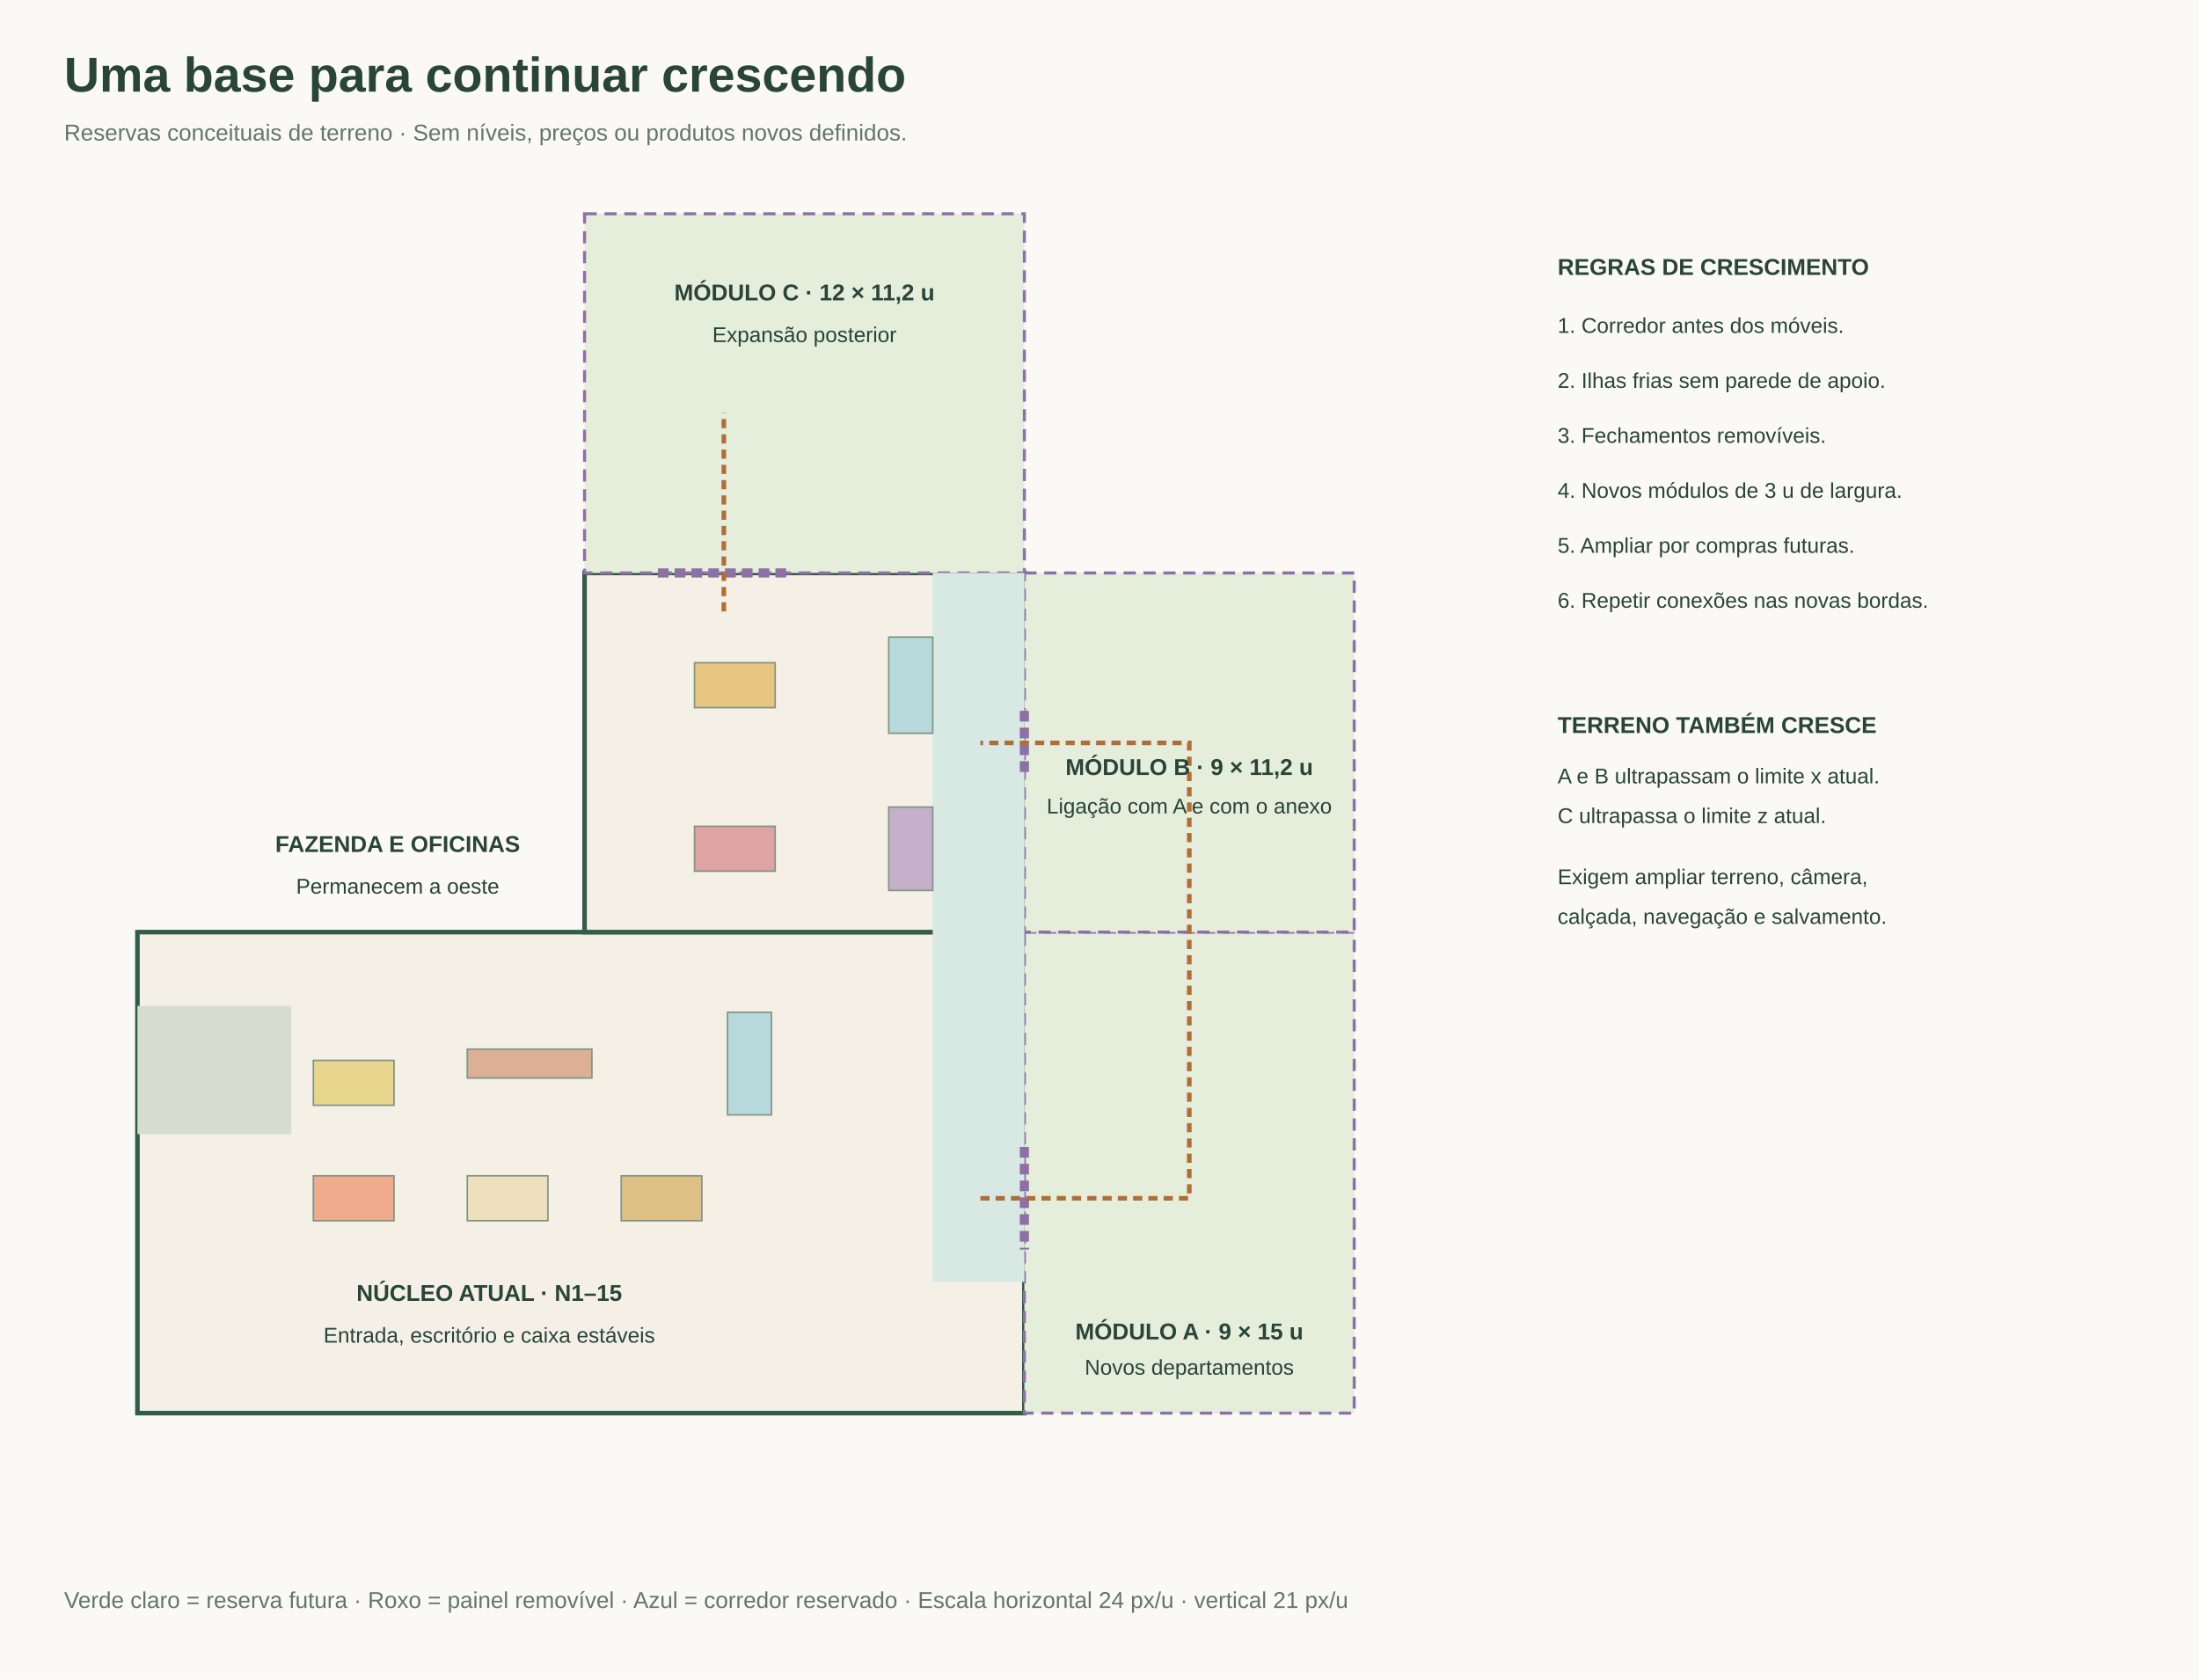
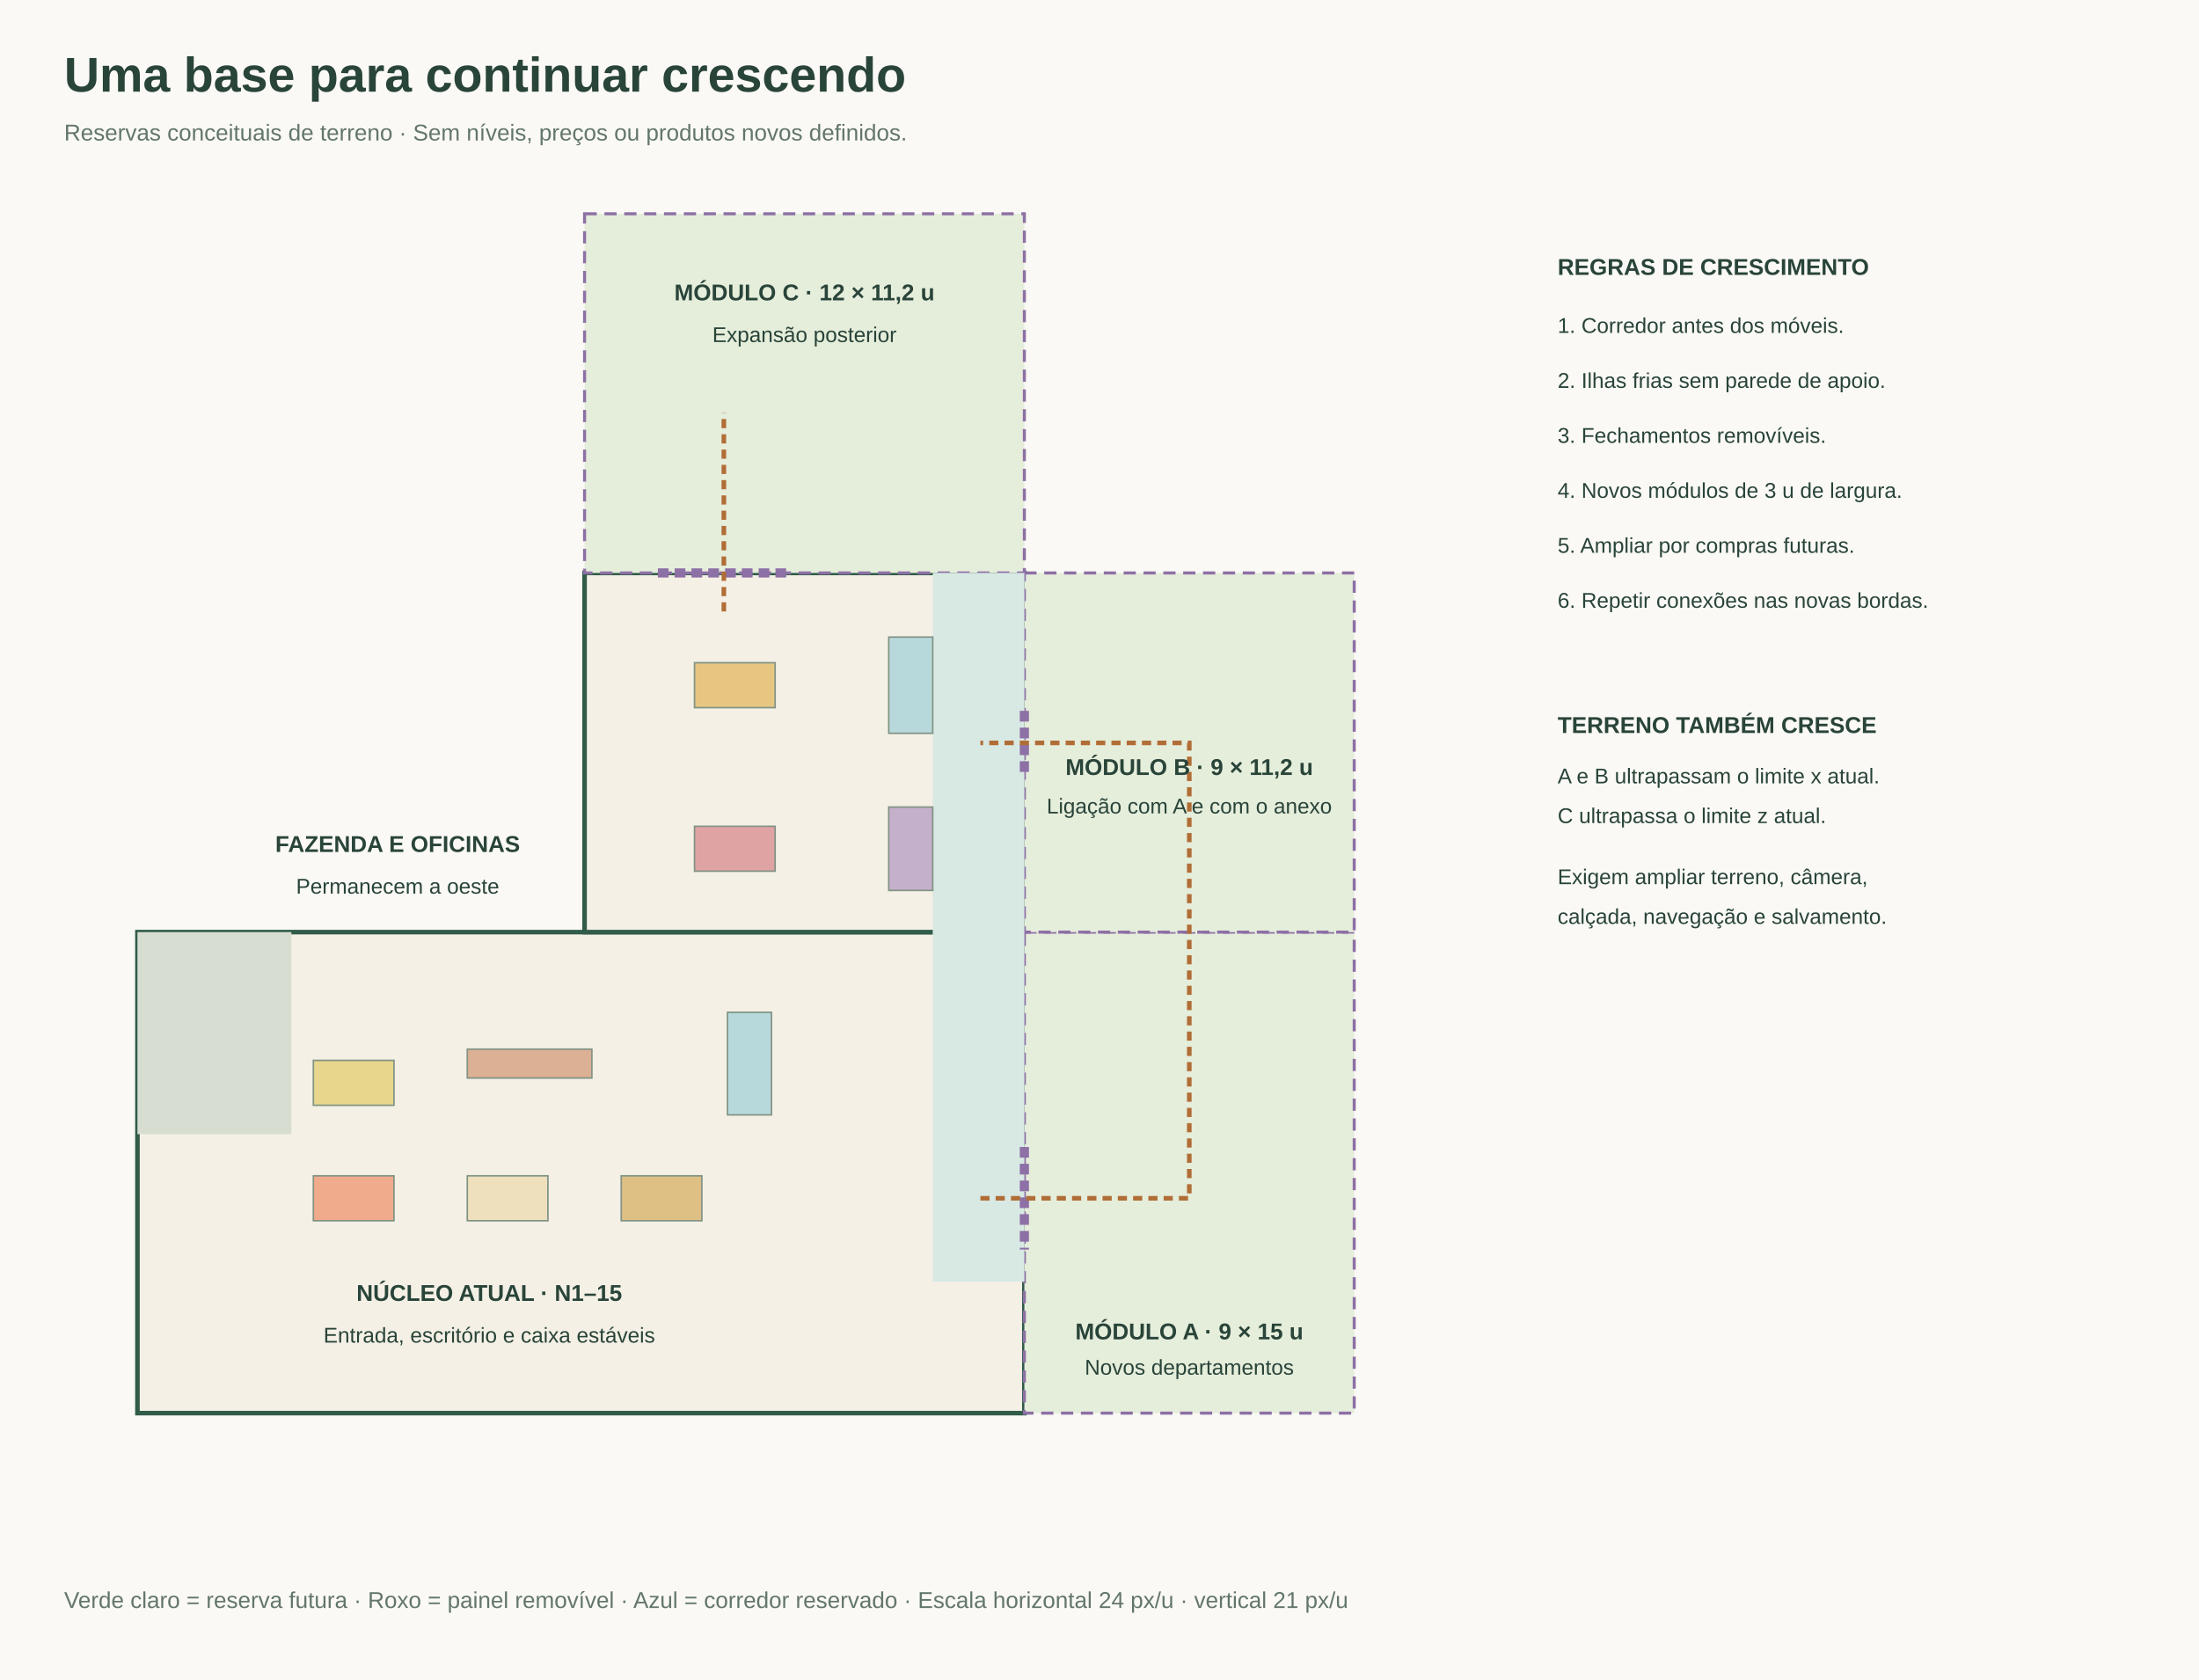
<svg xmlns="http://www.w3.org/2000/svg" width="1440" height="1100" viewBox="0 0 1440 1100" role="img" aria-labelledby="title desc">
  <style>text{font-family:Arial,sans-serif;fill:#294439}.h{font-size:32px;font-weight:bold}.sub{font-size:15px;fill:#63766b}.label{font-size:15px;font-weight:bold}.note{font-size:14px}.tiny{font-size:11px}</style>
  <rect width="1440" height="1100" fill="#faf9f5" />
  <text x="42" y="60" class="h">Uma base para continuar crescendo</text>
  <text x="42" y="92" class="sub">Reservas conceituais de terreno · Sem níveis, preços ou produtos novos definidos.</text>
  <rect x="90" y="610.4" width="580.8" height="315" fill="#f4f0e5" stroke="#315c49" stroke-width="3" />
  <rect x="382.8" y="375.2" width="288" height="235.2" fill="#f4f0e5" stroke="#315c49" stroke-width="3" />
  <rect x="670.8" y="610.4" width="216" height="315" fill="#e5eddb" stroke="#8d70a5" stroke-width="2" stroke-dasharray="8 5" />
  <rect x="670.8" y="375.2" width="216" height="235.2" fill="#e5eddb" stroke="#8d70a5" stroke-width="2" stroke-dasharray="8 5" />
  <rect x="382.8" y="140" width="288" height="235.2" fill="#e5eddb" stroke="#8d70a5" stroke-width="2" stroke-dasharray="8 5" />
  <rect x="610.8" y="375.2" width="60" height="464.1" fill="#d8e9e4" />
-   <rect x="90" y="658.7" width="100.8" height="84" fill="#d8ddd1" />
+   <rect x="90" y="610.4" width="100.8" height="132.3" fill="#d8ddd1" />
  <rect x="205.2" y="770" width="52.8" height="29.4" fill="#efab8c" stroke="#819385" stroke-width="1" />
  <rect x="205.2" y="694.4" width="52.8" height="29.4" fill="#e7d68b" stroke="#819385" stroke-width="1" />
  <rect x="306" y="770" width="52.8" height="29.4" fill="#eee0bd" stroke="#819385" stroke-width="1" />
  <rect x="406.8" y="770" width="52.8" height="29.4" fill="#dfc084" stroke="#819385" stroke-width="1" />
  <rect x="306" y="687.05" width="81.6" height="18.9" fill="#dcb095" stroke="#819385" stroke-width="1" />
  <rect x="476.4" y="662.9" width="28.8" height="67.2" fill="#b8d9db" stroke="#819385" stroke-width="1" />
  <rect x="454.8" y="541.1" width="52.8" height="29.4" fill="#dfa3a4" stroke="#819385" stroke-width="1" />
  <rect x="454.8" y="434" width="52.8" height="29.4" fill="#e7c682" stroke="#819385" stroke-width="1" />
  <rect x="582" y="417.2" width="28.8" height="63" fill="#b8d9db" stroke="#819385" stroke-width="1" />
  <rect x="582" y="528.5" width="28.8" height="54.6" fill="#c5b0cb" stroke="#819385" stroke-width="1" />
  <path d="M670.8,751.1L670.8,818.3" fill="none" stroke="#8d70a5" stroke-width="6" stroke-dasharray="7 4" />
  <path d="M670.8,465.5L670.8,507.5" fill="none" stroke="#8d70a5" stroke-width="6" stroke-dasharray="7 4" />
  <path d="M430.8,375.2L517.2,375.2" fill="none" stroke="#8d70a5" stroke-width="6" stroke-dasharray="7 4" />
  <path d="M642,784.7H778.8V486.5H642" fill="none" stroke="#b16d36" stroke-width="3" stroke-dasharray="6 4" />
  <path d="M474,400.4L474,270.2" fill="none" stroke="#b16d36" stroke-width="3" stroke-dasharray="6 4" />
  <text x="778.8" y="877.1" class="label" text-anchor="middle">MÓDULO A · 9 × 15 u</text>
  <text x="778.8" y="900.2" class="note" text-anchor="middle">Novos departamentos</text>
  <text x="778.8" y="507.5" class="label" text-anchor="middle">MÓDULO B · 9 × 11,2 u</text>
  <text x="778.8" y="532.7" class="note" text-anchor="middle">Ligação com A e com o anexo</text>
  <text x="526.8" y="196.7" class="label" text-anchor="middle">MÓDULO C · 12 × 11,2 u</text>
  <text x="526.8" y="224" class="note" text-anchor="middle">Expansão posterior</text>
  <text x="320.4" y="851.9" class="label" text-anchor="middle">NÚCLEO ATUAL · N1–15</text>
  <text x="320.4" y="879.2" class="note" text-anchor="middle">Entrada, escritório e caixa estáveis</text>
  <text x="260.4" y="557.9" class="label" text-anchor="middle">FAZENDA E OFICINAS</text>
  <text x="260.4" y="585.2" class="note" text-anchor="middle">Permanecem a oeste</text>
  <text x="1020" y="180" class="label">REGRAS DE CRESCIMENTO</text>
  <text x="1020" y="218" class="note">1. Corredor antes dos móveis.</text>
  <text x="1020" y="254" class="note">2. Ilhas frias sem parede de apoio.</text>
  <text x="1020" y="290" class="note">3. Fechamentos removíveis.</text>
  <text x="1020" y="326" class="note">4. Novos módulos de 3 u de largura.</text>
  <text x="1020" y="362" class="note">5. Ampliar por compras futuras.</text>
  <text x="1020" y="398" class="note">6. Repetir conexões nas novas bordas.</text>
  <text x="1020" y="480" class="label">TERRENO TAMBÉM CRESCE</text>
  <text x="1020" y="513" class="note">A e B ultrapassam o limite x atual.</text>
  <text x="1020" y="539" class="note">C ultrapassa o limite z atual.</text>
  <text x="1020" y="579" class="note">Exigem ampliar terreno, câmera,</text>
  <text x="1020" y="605" class="note">calçada, navegação e salvamento.</text>
  <text x="42" y="1053" class="sub">Verde claro = reserva futura · Roxo = painel removível · Azul = corredor reservado · Escala horizontal 24 px/u · vertical 21 px/u</text>
</svg>
